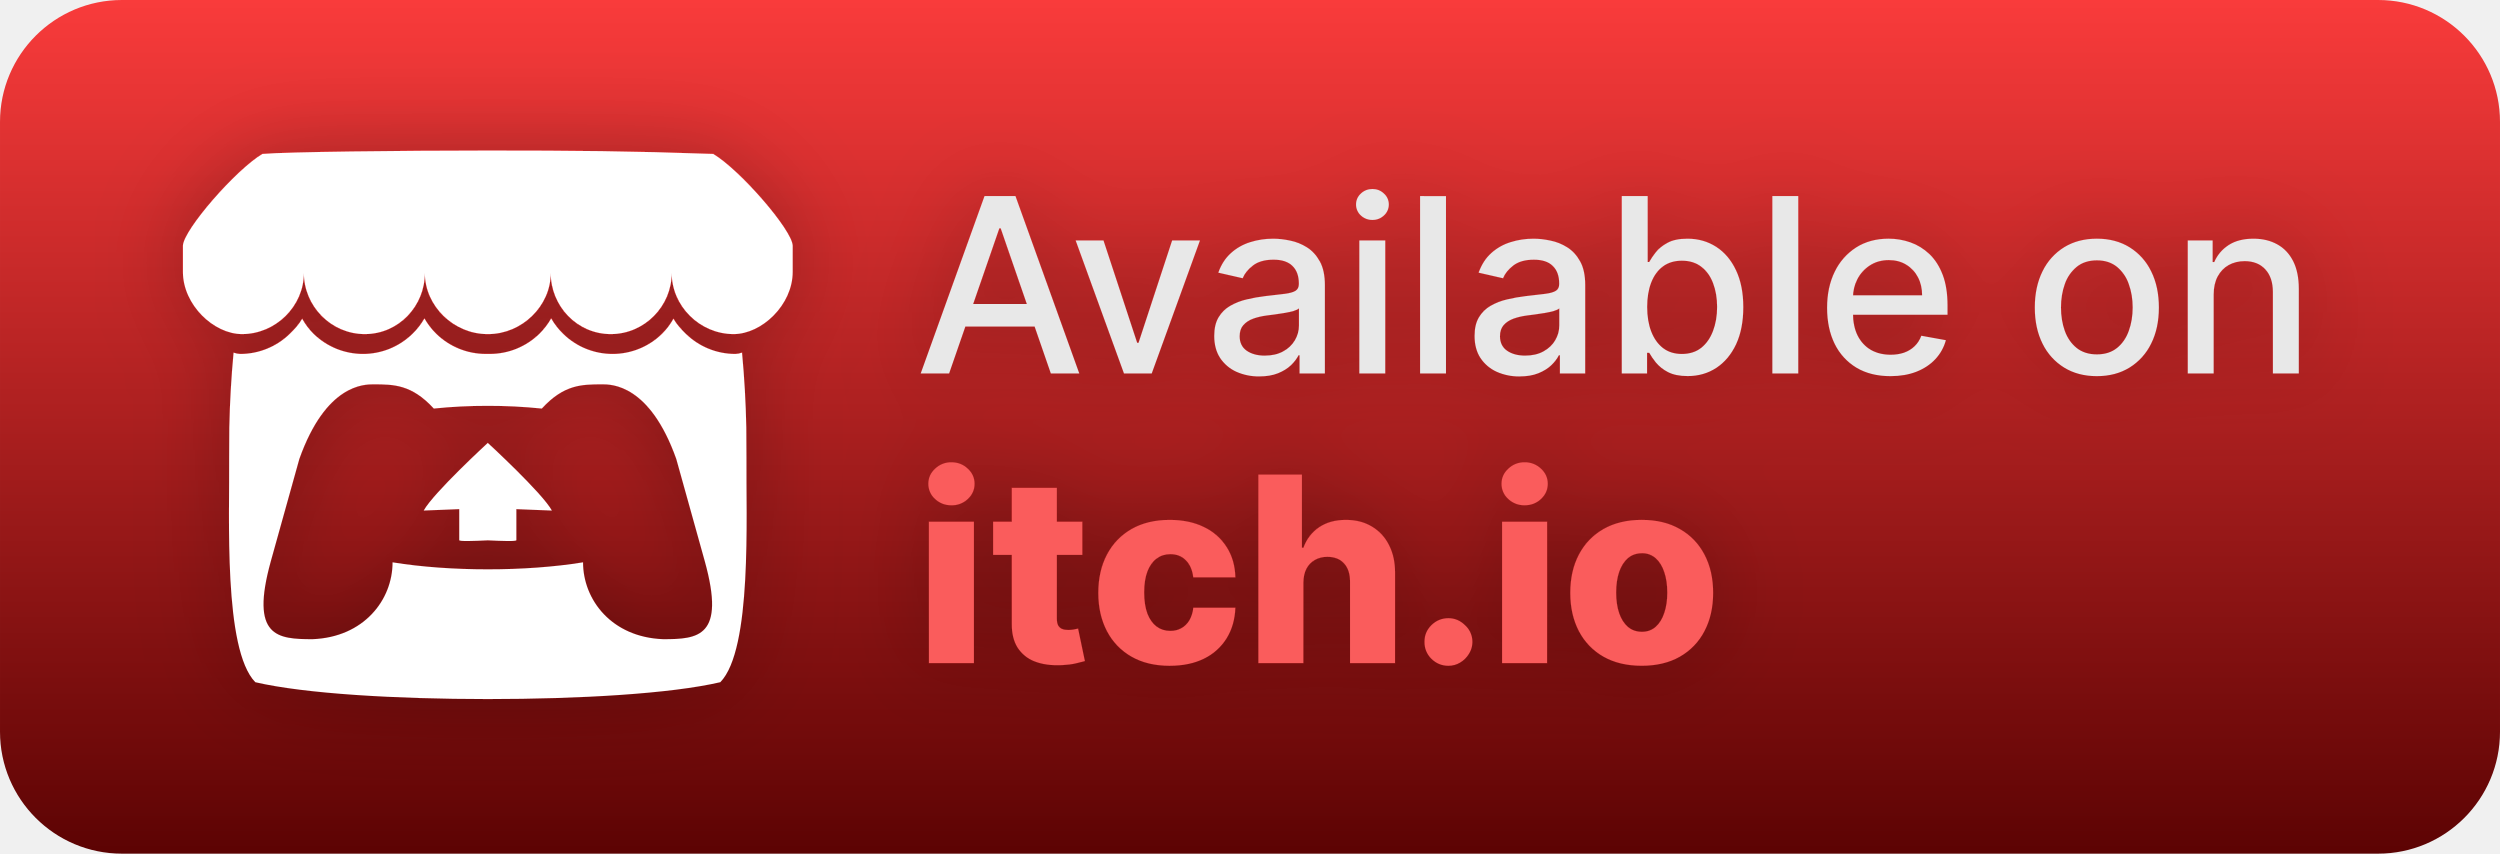
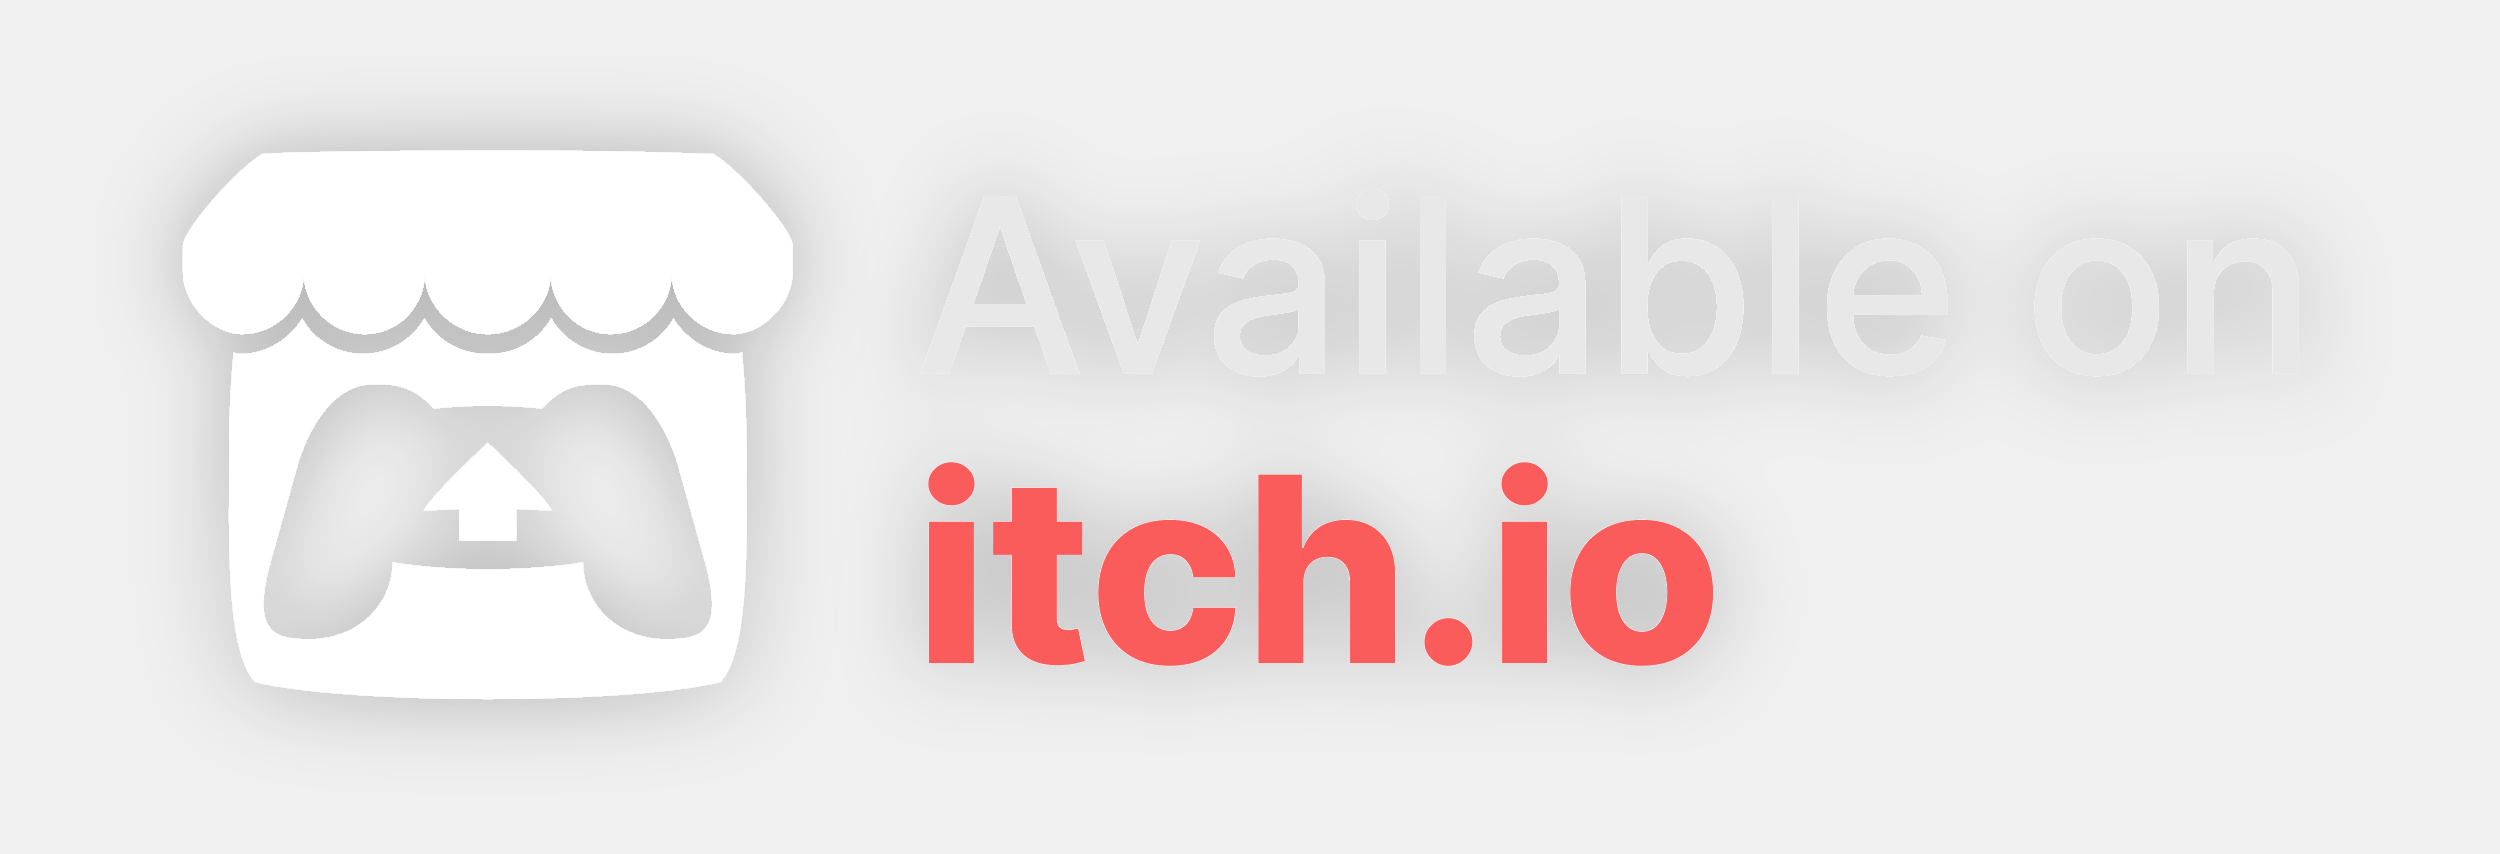
<svg xmlns="http://www.w3.org/2000/svg" width="187.429" height="64" fill="none" viewBox="0 0 164 56" version="1.1" id="svg9">
-   <rect width="164" height="56" fill="url(#a)" rx="8" id="rect1" />
+   <rect width="164" height="56" fill="url(#a)" rx="8" id="rect1" x="0" y="0" style="display:none" />
  <rect width="161.9" height="53.9" x="1.05" y="1.05" stroke="#ffffff" stroke-opacity="0.15" stroke-width="2.1" rx="6.95" id="rect2" style="display:none" />
  <g filter="url(#b)" id="g2">
    <path fill="#fff" d="M17.215 10.098c-1.745 1.035-5.182 4.985-5.215 6.02v1.715c0 2.173 2.031 4.083 3.875 4.083 2.215 0 4.06-1.836 4.06-4.014 0 2.178 1.782 4.014 3.997 4.014s3.939-1.836 3.939-4.014c0 2.178 1.894 4.014 4.11 4.014h.04c2.214 0 4.108-1.836 4.108-4.014 0 2.178 1.725 4.014 3.94 4.014s3.996-1.836 3.996-4.014c0 2.178 1.846 4.014 4.06 4.014 1.844 0 3.875-1.91 3.875-4.083v-1.715c-.032-1.035-3.47-4.985-5.214-6.02-5.423-.19-9.183-.224-14.786-.223-5.603 0-13.242.088-14.785.223m10.628 10.794a4.5 4.5 0 0 1-.78 1.003 4.643 4.643 0 0 1-6.497 0 4.3 4.3 0 0 1-.743-.983h-.001c-.21.37-.504.687-.808.984a4.65 4.65 0 0 1-3.252 1.324 1.4 1.4 0 0 1-.439-.086 67 67 0 0 0-.28 4.917v.008l-.01 1.944c.035 3.89-.385 12.607 1.716 14.75 3.254.758 9.243 1.104 15.25 1.106h.002c6.008-.002 11.996-.348 15.25-1.107 2.101-2.142 1.681-10.86 1.716-14.749l-.01-1.945v-.007a67 67 0 0 0-.28-4.917 1.4 1.4 0 0 1-.439.086 4.65 4.65 0 0 1-3.252-1.324c-.303-.297-.597-.614-.808-.984a4.4 4.4 0 0 1-.744.983 4.643 4.643 0 0 1-6.497 0 4.6 4.6 0 0 1-.78-1.003 4.6 4.6 0 0 1-.771 1.003 4.64 4.64 0 0 1-3.253 1.324l-.132-.003-.133.003a4.64 4.64 0 0 1-3.253-1.324 4.6 4.6 0 0 1-.772-1.003m-3.34 4.319v.001h.002c1.323.003 2.498 0 3.954 1.589 1.145-.12 2.342-.18 3.54-.178h.002a34 34 0 0 1 3.54.178c1.457-1.589 2.632-1.586 3.954-1.589h.002v-.002c.625 0 3.124 0 4.866 4.892l1.87 6.71c1.387 4.993-.443 5.115-2.726 5.12-3.386-.126-5.26-2.585-5.26-5.043-1.874.307-4.06.46-6.247.46s-4.373-.153-6.247-.46c0 2.458-1.875 4.917-5.26 5.043-2.283-.005-4.113-.127-2.727-5.12l1.871-6.71c1.742-4.891 4.242-4.891 4.866-4.891M32 29.055c-.004.004-3.564 3.274-4.205 4.437l2.332-.093v2.033c0 .096.936.057 1.873.014.937.043 1.873.082 1.873-.014V33.4l2.332.093C35.565 32.33 32 29.056 32 29.056z" id="path2" />
  </g>
  <g filter="url(#c)" id="g4">
    <path fill="#E8E8E8" d="M62.261 24.5h-1.863l4.187-11.636h2.029L70.8 24.5h-1.864l-3.29-9.523h-.09zm.313-4.557h6.045v1.477h-6.045zm16.143-4.17L75.552 24.5h-1.818l-3.17-8.727h1.824l2.21 6.716h.09l2.205-6.716zm3.887 8.92a3.6 3.6 0 0 1-1.5-.307 2.53 2.53 0 0 1-1.063-.903q-.386-.591-.386-1.449 0-.739.284-1.216.285-.477.767-.756a4 4 0 0 1 1.08-.42q.596-.142 1.215-.216l1.273-.148q.49-.062.71-.198.222-.137.222-.444v-.04q0-.744-.42-1.153-.415-.41-1.24-.409-.857 0-1.351.38-.49.376-.677.836l-1.596-.364q.284-.795.83-1.284.551-.495 1.266-.716.717-.227 1.506-.227.523 0 1.108.125.59.12 1.102.443.517.324.847.926.33.597.33 1.552V24.5h-1.66v-1.193h-.068q-.165.33-.494.648-.33.318-.847.528t-1.238.21m.369-1.364q.705 0 1.204-.278a1.95 1.95 0 0 0 .768-.727q.267-.454.267-.972v-1.125q-.091.091-.353.17-.255.075-.585.131-.33.052-.642.097l-.523.068q-.494.063-.903.21-.403.148-.648.427-.238.272-.238.727 0 .63.466.954.465.32 1.187.319m6.2 1.171v-8.727h1.7V24.5zm.858-10.074a1.08 1.08 0 0 1-.761-.295.96.96 0 0 1-.313-.716q0-.421.313-.716.318-.3.761-.301.444 0 .756.3a.94.94 0 0 1 .318.717.95.95 0 0 1-.318.716 1.06 1.06 0 0 1-.756.295m4.825-1.562V24.5h-1.698V12.864zm4.826 11.83a3.6 3.6 0 0 1-1.5-.308 2.53 2.53 0 0 1-1.063-.903q-.386-.591-.386-1.449 0-.739.284-1.216t.767-.756a4 4 0 0 1 1.08-.42q.596-.142 1.216-.216l1.272-.148q.49-.062.71-.198.222-.137.222-.444v-.04q0-.744-.42-1.153-.415-.41-1.239-.409-.858 0-1.352.38-.489.376-.676.836L97 17.886q.284-.795.83-1.284.551-.495 1.267-.716.716-.227 1.505-.227.523 0 1.108.125.592.12 1.102.443.517.324.847.926.33.597.33 1.552V24.5h-1.659v-1.193h-.069q-.165.33-.494.648-.33.318-.847.528t-1.238.21m.369-1.364q.704 0 1.205-.279.505-.278.767-.727.267-.454.267-.972v-1.125q-.091.091-.353.17-.255.075-.585.131-.329.052-.642.097l-.523.068q-.494.063-.903.21-.404.148-.648.427-.238.272-.238.727 0 .63.466.954.465.32 1.187.319m6.337 1.17V12.864h1.699v4.323h.102a5 5 0 0 1 .426-.63q.279-.358.773-.625.494-.273 1.307-.273 1.056 0 1.886.534.83.535 1.301 1.54.477 1.005.477 2.42t-.471 2.427q-.472 1.005-1.296 1.55-.824.54-1.88.54-.796 0-1.302-.267a2.5 2.5 0 0 1-.784-.625 5 5 0 0 1-.437-.636h-.142V24.5zm1.665-4.364q0 .921.267 1.614t.772 1.085q.506.387 1.239.387.762 0 1.273-.404.511-.41.772-1.108.267-.699.267-1.574 0-.863-.261-1.55-.255-.689-.773-1.086-.511-.398-1.278-.398-.738 0-1.25.38-.506.382-.767 1.063-.261.682-.261 1.591m9.913-7.272V24.5h-1.699V12.864zm6.047 11.812q-1.29 0-2.222-.551a3.74 3.74 0 0 1-1.432-1.562q-.5-1.012-.5-2.37 0-1.341.5-2.364a3.9 3.9 0 0 1 1.409-1.596q.91-.574 2.125-.574.74 0 1.432.244.693.245 1.245.767.55.524.869 1.358.318.83.318 2.017v.603h-6.937v-1.273h5.272q0-.67-.272-1.187a2.07 2.07 0 0 0-.767-.824q-.49-.302-1.148-.302-.716 0-1.25.353a2.36 2.36 0 0 0-.818.909q-.284.556-.284 1.21v.994q0 .876.306 1.489.313.615.87.938.557.318 1.301.318.483 0 .88-.137.399-.142.688-.42.29-.279.443-.688l1.608.29q-.194.71-.693 1.244-.494.529-1.244.824-.745.29-1.699.29m13.54 0q-1.228 0-2.143-.562a3.8 3.8 0 0 1-1.42-1.574q-.506-1.011-.506-2.364 0-1.358.506-2.375a3.8 3.8 0 0 1 1.42-1.58q.915-.561 2.143-.562 1.227 0 2.142.563a3.8 3.8 0 0 1 1.42 1.58q.506 1.016.506 2.374 0 1.353-.506 2.364a3.8 3.8 0 0 1-1.42 1.574q-.915.562-2.142.562m.005-1.426q.796 0 1.318-.42.523-.42.773-1.12.256-.699.256-1.54 0-.835-.256-1.534a2.5 2.5 0 0 0-.773-1.13q-.522-.426-1.318-.427-.801 0-1.329.427a2.54 2.54 0 0 0-.779 1.13q-.25.7-.25 1.534 0 .841.25 1.54.256.7.779 1.12.528.42 1.329.42m7.658-3.932V24.5h-1.699v-8.727h1.631v1.42h.108q.3-.693.943-1.114.647-.42 1.631-.42.891 0 1.562.375.67.37 1.04 1.102.369.733.369 1.813V24.5h-1.699v-5.347q0-.948-.494-1.483-.495-.54-1.358-.54-.59 0-1.051.256-.455.255-.722.75-.261.489-.261 1.182" id="path3" />
    <path fill="#FA5C5C" d="M60.936 43.5v-9.273h2.952V43.5zm1.479-10.353q-.622 0-1.069-.41a1.32 1.32 0 0 1-.446-1.003q0-.579.446-.99a1.5 1.5 0 0 1 1.069-.417q.628 0 1.068.417.447.411.447.99 0 .585-.447 1.002a1.5 1.5 0 0 1-1.068.41M71 34.227v2.174h-5.85v-2.174zm-4.625-2.221h2.953v8.578q0 .272.084.44.09.165.26.236.168.067.404.067.169 0 .356-.03.194-.038.29-.06l.447 2.13q-.211.06-.598.151-.38.09-.911.115-1.039.048-1.781-.242a2.3 2.3 0 0 1-1.13-.917q-.386-.622-.374-1.564zm10.36 11.67q-1.467 0-2.517-.605a4.1 4.1 0 0 1-1.606-1.678q-.562-1.08-.562-2.5 0-1.424.562-2.498a4.1 4.1 0 0 1 1.612-1.685q1.05-.603 2.505-.604 1.286 0 2.24.465a3.56 3.56 0 0 1 1.497 1.316q.543.846.573 1.987H78.28q-.084-.713-.483-1.117-.391-.405-1.026-.405-.513 0-.9.29-.386.284-.603.845-.211.556-.211 1.377 0 .82.21 1.388.219.561.605.851.386.285.9.284.41 0 .724-.175.32-.175.525-.513a2.05 2.05 0 0 0 .26-.833h2.758q-.043 1.146-.573 2.004a3.56 3.56 0 0 1-1.48 1.334q-.947.471-2.251.471m8.767-5.464V43.5H82.55V31.136h2.855v4.794h.103a2.7 2.7 0 0 1 1.026-1.34q.72-.484 1.757-.484.978 0 1.703.435a2.9 2.9 0 0 1 1.122 1.214q.405.784.399 1.835v5.91h-2.952v-5.33q.006-.773-.387-1.208-.392-.435-1.104-.435-.465 0-.821.206a1.4 1.4 0 0 0-.55.573q-.193.375-.199.906m9.516 5.463q-.652 0-1.117-.459a1.5 1.5 0 0 1-.453-1.11q-.006-.64.453-1.093.465-.459 1.117-.459.615 0 1.086.459a1.47 1.47 0 0 1 .254 1.883 1.65 1.65 0 0 1-.574.568q-.35.21-.766.211m3.52-.175v-9.273h2.951V43.5zm1.478-10.353q-.621 0-1.068-.41a1.32 1.32 0 0 1-.447-1.003q0-.579.447-.99a1.5 1.5 0 0 1 1.068-.417 1.5 1.5 0 0 1 1.069.417q.447.411.447.99 0 .585-.447 1.002-.44.41-1.069.41m7.681 10.528q-1.46 0-2.512-.598a4.1 4.1 0 0 1-1.611-1.678q-.562-1.08-.562-2.505 0-1.432.562-2.505.567-1.08 1.611-1.679 1.051-.603 2.512-.604 1.461 0 2.505.604 1.05.598 1.612 1.678.567 1.075.567 2.506 0 1.425-.567 2.505a4.07 4.07 0 0 1-1.612 1.678q-1.044.598-2.505.598m.018-2.228q.531 0 .899-.326.369-.326.562-.905.2-.58.199-1.34 0-.773-.199-1.353-.193-.58-.562-.905a1.3 1.3 0 0 0-.899-.326q-.549 0-.93.326-.374.327-.573.905-.193.58-.193 1.353 0 .76.193 1.34.199.58.573.905.381.327.93.326" id="path4" />
  </g>
  <defs id="defs9">
    <filter id="b" width="51.429" height="51.429" x="6.286" y="2.286" color-interpolation-filters="sRGB" filterUnits="userSpaceOnUse">
      <feFlood flood-opacity="0" result="BackgroundImageFix" id="feFlood4" />
      <feColorMatrix in="SourceAlpha" result="hardAlpha" values="0 0 0 0 0 0 0 0 0 0 0 0 0 0 0 0 0 0 127 0" id="feColorMatrix4" />
      <feOffset id="feOffset4" />
      <feGaussianBlur stdDeviation="2.857" id="feGaussianBlur4" />
      <feComposite in2="hardAlpha" operator="out" id="feComposite4" />
      <feColorMatrix values="0 0 0 0 0 0 0 0 0 0 0 0 0 0 0 0 0 0 0.25 0" id="feColorMatrix5" />
      <feBlend in2="BackgroundImageFix" result="effect1_dropShadow_1_50" id="feBlend5" />
      <feBlend in="SourceGraphic" in2="effect1_dropShadow_1_50" result="shape" id="feBlend6" />
    </filter>
    <filter id="c" width="103.2" height="48.2" x="54.4" y="3.9" color-interpolation-filters="sRGB" filterUnits="userSpaceOnUse">
      <feFlood flood-opacity="0" result="BackgroundImageFix" id="feFlood6" />
      <feColorMatrix in="SourceAlpha" result="hardAlpha" values="0 0 0 0 0 0 0 0 0 0 0 0 0 0 0 0 0 0 127 0" id="feColorMatrix6" />
      <feOffset id="feOffset6" />
      <feGaussianBlur stdDeviation="2.8" id="feGaussianBlur6" />
      <feComposite in2="hardAlpha" operator="out" id="feComposite6" />
      <feColorMatrix values="0 0 0 0 0 0 0 0 0 0 0 0 0 0 0 0 0 0 0.25 0" id="feColorMatrix7" />
      <feBlend in2="BackgroundImageFix" result="effect1_dropShadow_1_50" id="feBlend7" />
      <feBlend in="SourceGraphic" in2="effect1_dropShadow_1_50" result="shape" id="feBlend8" />
    </filter>
    <linearGradient id="a" x1="82" x2="82" y1="0" y2="56" gradientUnits="userSpaceOnUse">
      <stop stop-color="#F93B3B" id="stop8" />
      <stop offset="1" stop-color="#5C0303" id="stop9" />
    </linearGradient>
  </defs>
</svg>
